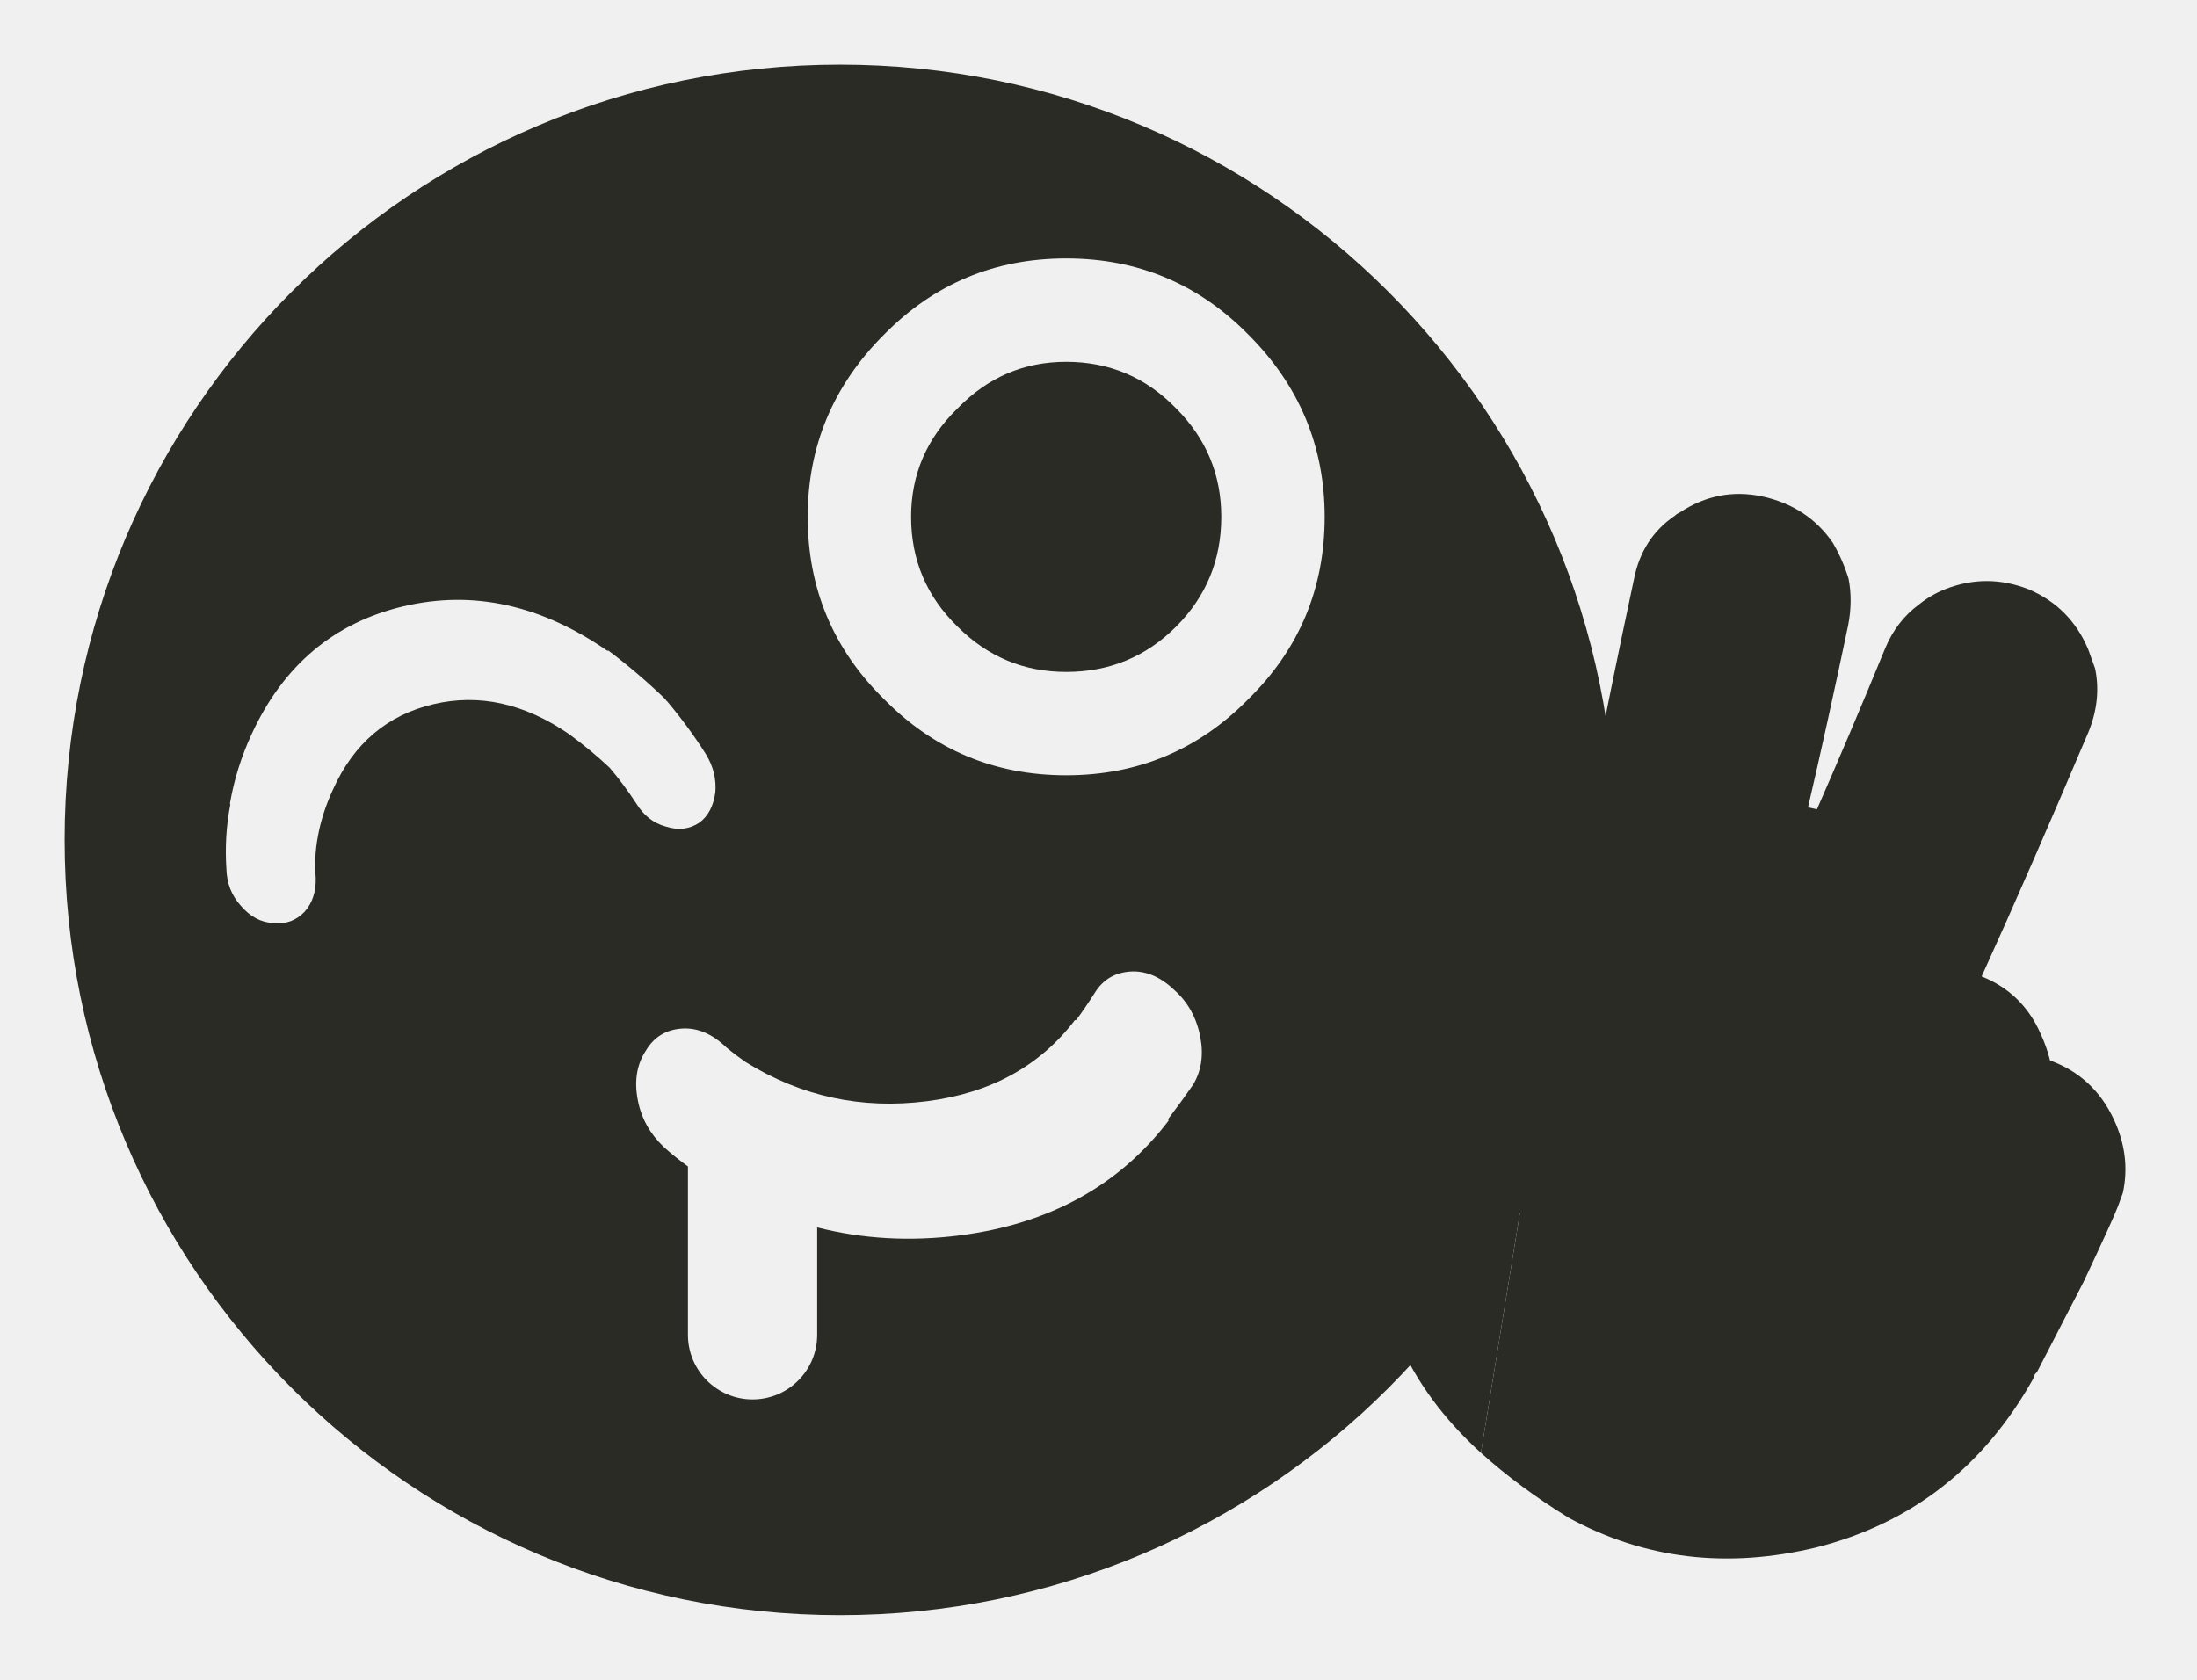
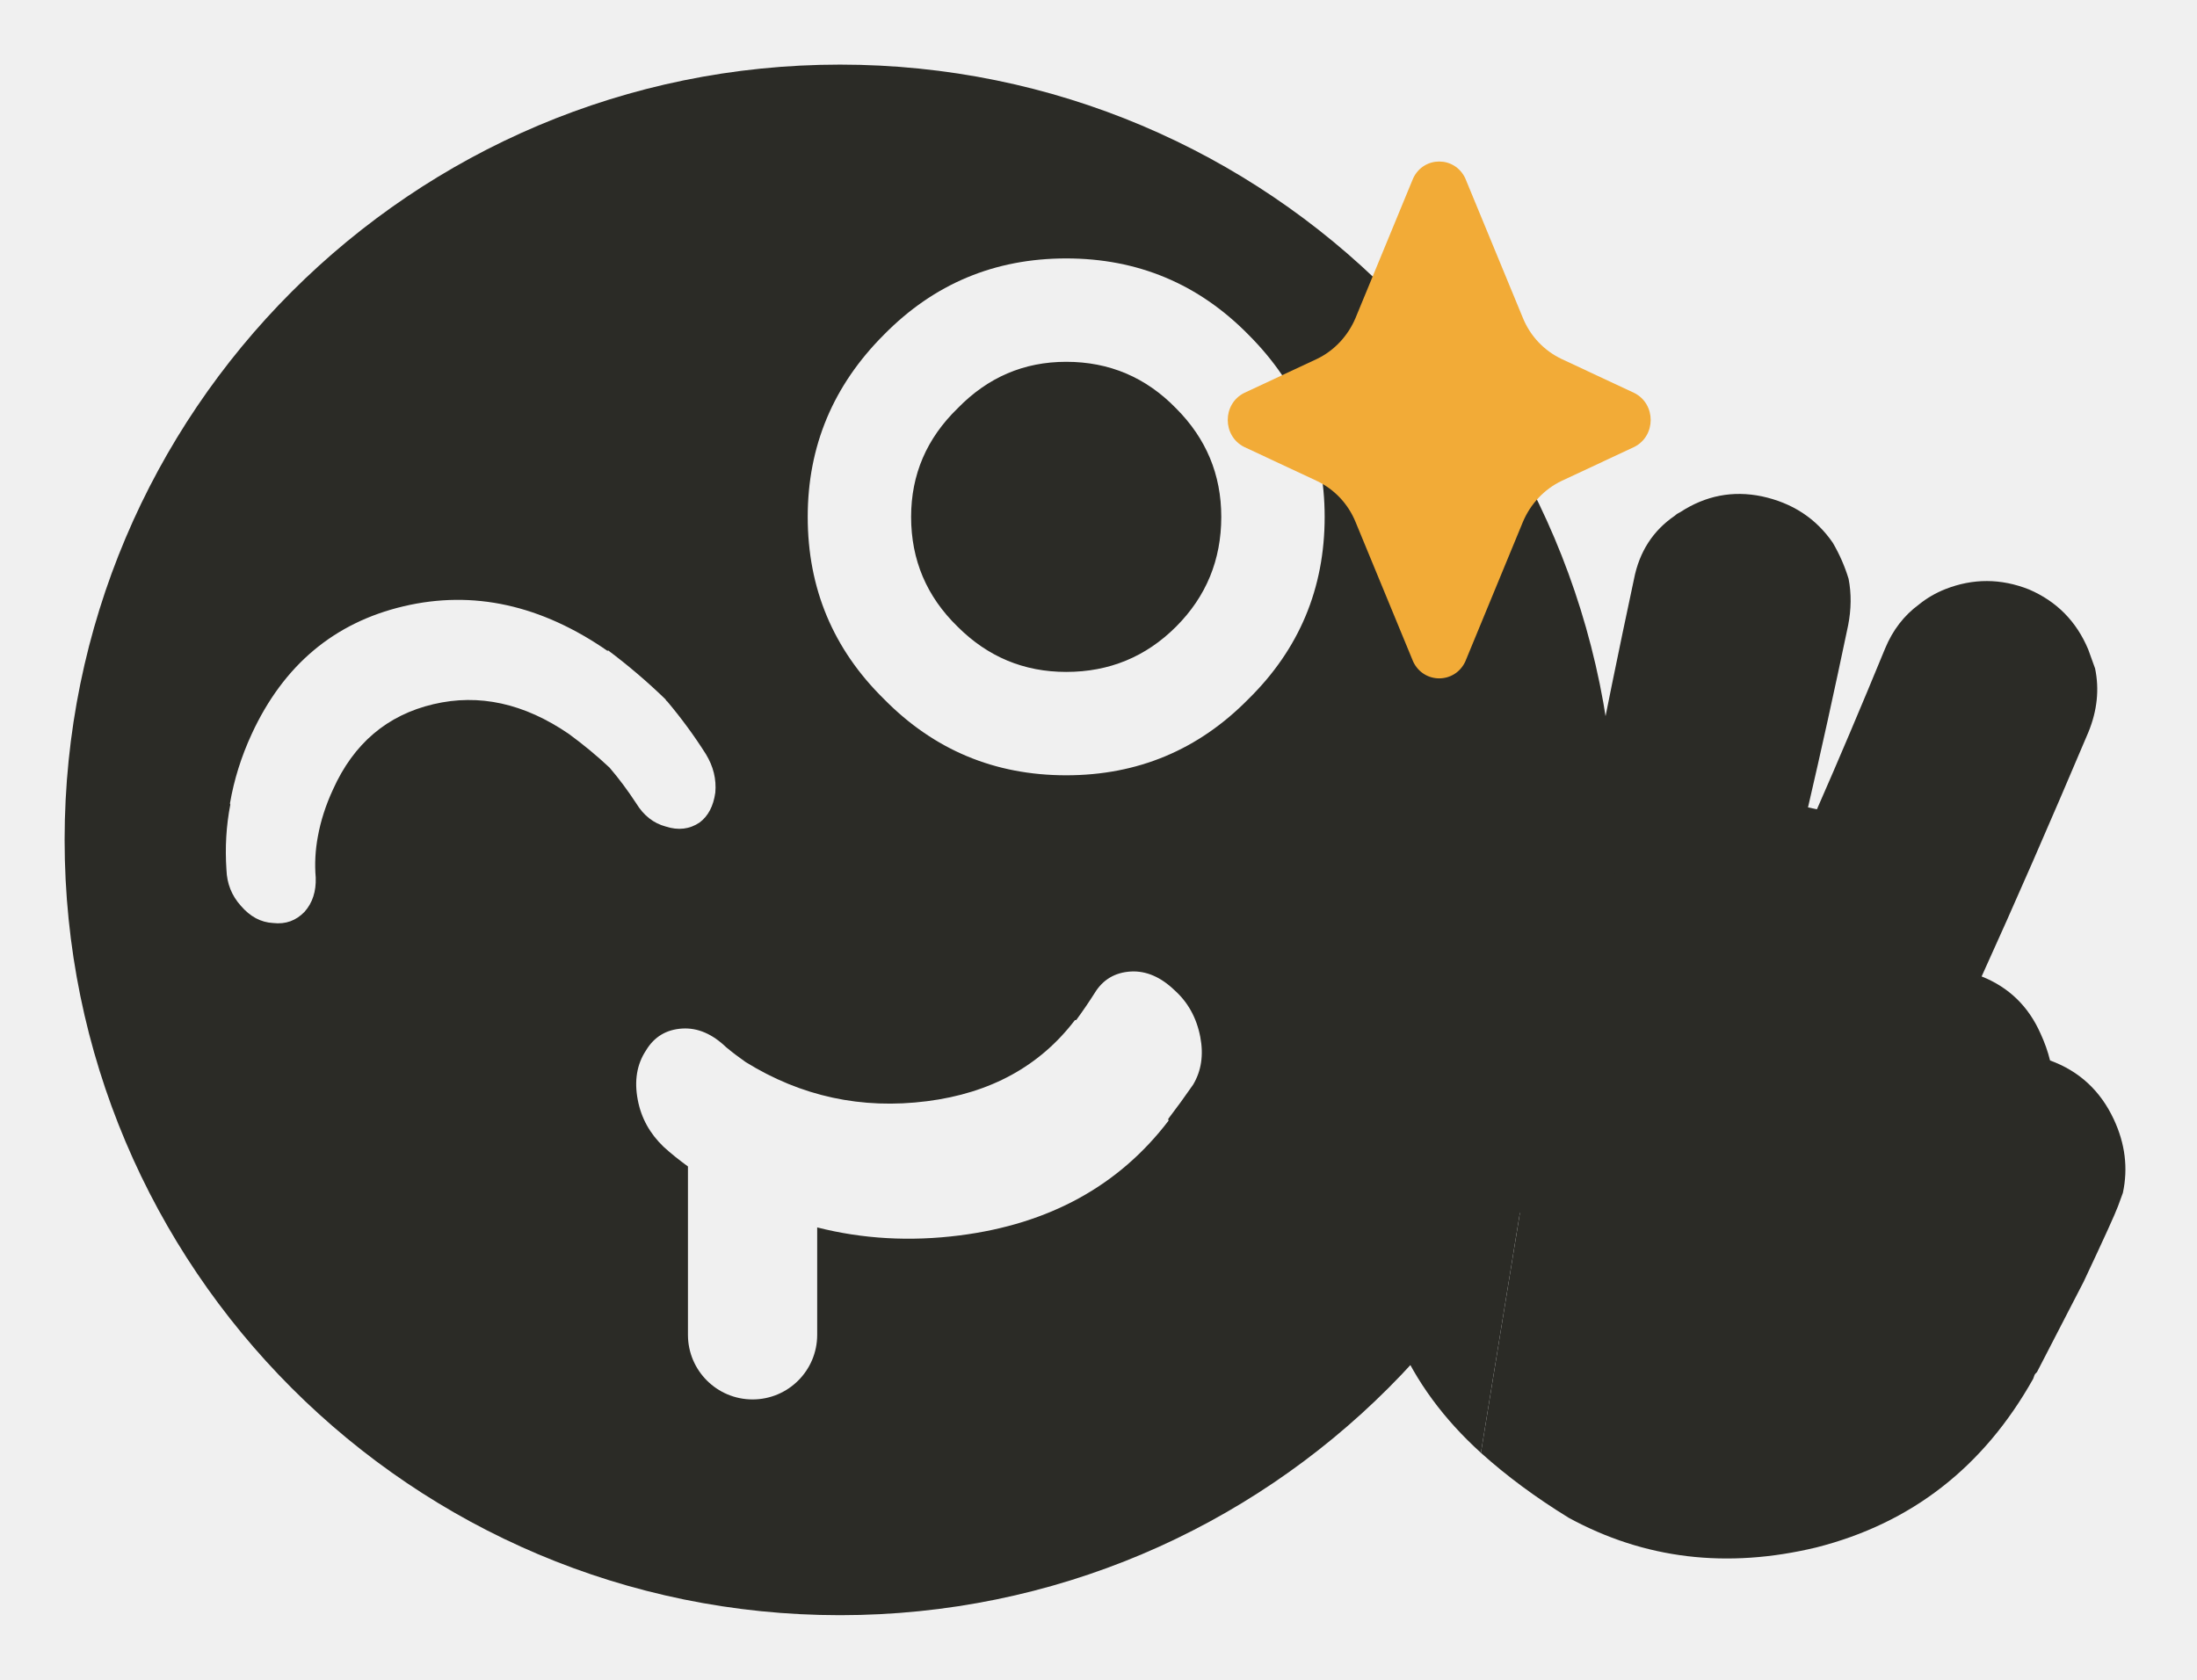
<svg xmlns="http://www.w3.org/2000/svg" width="68" height="52" viewBox="0 0 68 52" fill="none">
  <g clip-path="url(#clip0_1029_174)">
    <path d="M44.207 31.442C43.154 32.931 42.599 34.73 42.541 36.837C42.546 36.98 42.533 37.132 42.504 37.291C42.421 40.326 43.532 42.886 45.836 44.974L48.376 29.341C46.682 29.32 45.292 30.021 44.207 31.442Z" fill="#2B2B26" />
    <path d="M65.426 34.653C65.012 33.765 64.354 33.156 63.452 32.828C63.383 32.548 63.285 32.271 63.158 31.997C62.785 31.152 62.176 30.562 61.334 30.227C62.33 28.036 63.432 25.514 64.64 22.662C64.912 21.995 64.98 21.339 64.846 20.694C64.775 20.498 64.705 20.302 64.634 20.106C64.27 19.236 63.658 18.616 62.8 18.247C61.932 17.903 61.067 17.9 60.206 18.239C59.908 18.358 59.638 18.515 59.396 18.711C58.931 19.052 58.582 19.507 58.347 20.074C57.606 21.876 56.903 23.535 56.237 25.052L55.96 24.994C56.362 23.267 56.776 21.389 57.202 19.359C57.3 18.856 57.305 18.375 57.216 17.917C57.1 17.535 56.938 17.163 56.728 16.803C56.209 16.047 55.475 15.567 54.528 15.364C53.63 15.179 52.791 15.342 52.009 15.852C51.941 15.884 51.885 15.92 51.842 15.961C51.163 16.423 50.74 17.078 50.574 17.926C49.606 22.454 48.874 26.259 48.377 29.341L45.836 44.974C46.627 45.687 47.532 46.357 48.552 46.984C50.896 48.263 53.452 48.569 56.22 47.902C59.159 47.156 61.395 45.416 62.929 42.683C62.947 42.633 62.961 42.595 62.97 42.57C62.979 42.545 63.006 42.512 63.049 42.471C63.628 41.348 64.109 40.416 64.492 39.676C65.119 38.343 65.473 37.565 65.555 37.339C65.61 37.189 65.66 37.051 65.706 36.926C65.87 36.163 65.777 35.405 65.426 34.653Z" fill="#2B2B26" />
    <path fill-rule="evenodd" clip-rule="evenodd" d="M26 50C39.255 50 50 39.255 50 26C50 12.745 39.255 2 26 2C12.745 2 2 12.745 2 26C2 39.255 12.745 50 26 50ZM37.151 32.104C37.038 31.511 36.771 31.028 36.353 30.653C35.925 30.243 35.476 30.05 35.005 30.074C34.505 30.102 34.128 30.329 33.873 30.754C33.701 31.025 33.514 31.299 33.312 31.575L33.269 31.58C32.183 33.003 30.657 33.839 28.691 34.089C26.667 34.347 24.796 33.942 23.077 32.876C22.861 32.725 22.66 32.572 22.474 32.417C22.046 32.007 21.597 31.814 21.126 31.839C20.626 31.867 20.249 32.093 19.994 32.518C19.711 32.947 19.626 33.457 19.74 34.049C19.845 34.607 20.112 35.091 20.539 35.5C20.765 35.706 21.017 35.909 21.293 36.109V41.321C21.293 42.425 22.189 43.321 23.293 43.321C24.398 43.321 25.293 42.425 25.293 41.321V37.996C26.703 38.355 28.172 38.438 29.699 38.244C32.474 37.891 34.631 36.707 36.169 34.691L36.157 34.639C36.428 34.283 36.685 33.93 36.928 33.578C37.182 33.153 37.257 32.661 37.151 32.104ZM33 8C35.213 8 37.093 8.787 38.64 10.36C40.213 11.933 41 13.813 41 16C41 18.213 40.213 20.093 38.64 21.64C37.093 23.213 35.213 24 33 24C30.787 24 28.907 23.213 27.36 21.64C25.787 20.093 25 18.213 25 16C25 13.813 25.787 11.933 27.36 10.36C28.907 8.787 30.787 8 33 8ZM33 11.2C34.333 11.2 35.467 11.68 36.4 12.64C37.333 13.573 37.8 14.693 37.8 16C37.8 17.333 37.333 18.467 36.4 19.4C35.467 20.333 34.333 20.8 33 20.8C31.693 20.8 30.573 20.333 29.64 19.4C28.68 18.467 28.2 17.333 28.2 16C28.2 14.693 28.68 13.573 29.64 12.64C30.573 11.68 31.693 11.2 33 11.2ZM7.792 22.719C8.775 20.592 10.342 19.275 12.493 18.768C14.644 18.261 16.753 18.725 18.819 20.16L18.808 20.122C19.441 20.596 20.038 21.105 20.599 21.649C20.607 21.674 20.625 21.697 20.655 21.717C21.092 22.237 21.49 22.779 21.848 23.345C22.079 23.724 22.177 24.12 22.14 24.535C22.081 24.955 21.919 25.264 21.653 25.462C21.344 25.67 20.996 25.712 20.608 25.587C20.229 25.486 19.923 25.247 19.692 24.869C19.431 24.47 19.156 24.101 18.867 23.763C18.475 23.395 18.055 23.048 17.607 22.72C16.224 21.773 14.827 21.466 13.415 21.799C11.981 22.137 10.945 23.018 10.306 24.441C10.081 24.927 9.926 25.411 9.839 25.891C9.759 26.316 9.736 26.741 9.772 27.166C9.787 27.596 9.672 27.948 9.43 28.222C9.165 28.5 8.84 28.618 8.454 28.573C8.075 28.554 7.742 28.376 7.453 28.038C7.171 27.725 7.024 27.354 7.009 26.924C6.962 26.231 7.002 25.558 7.129 24.906L7.118 24.868C7.244 24.134 7.469 23.418 7.792 22.719Z" fill="#2B2B26" />
+     <path d="M47.136 9.844C47.37 10.414 47.796 10.856 48.332 11.112L50.586 12.166C51.259 12.508 51.259 13.492 50.586 13.834L48.332 14.888C47.796 15.144 47.37 15.6 47.136 16.156L45.349 20.487C45.02 21.171 44.071 21.171 43.742 20.487L41.955 16.156C41.721 15.586 41.295 15.144 40.759 14.888L38.505 13.834C37.832 13.492 37.832 12.508 38.505 12.166L40.759 11.112C41.295 10.856 41.721 10.4 41.955 9.844L43.742 5.513C44.071 4.829 45.02 4.829 45.349 5.513L47.136 9.844Z" fill="#F2AB37" />
  </g>
  <defs>
    <clipPath id="clip0_1029_174">
      <rect width="68" height="52" fill="white" />
    </clipPath>
  </defs>
</svg>
